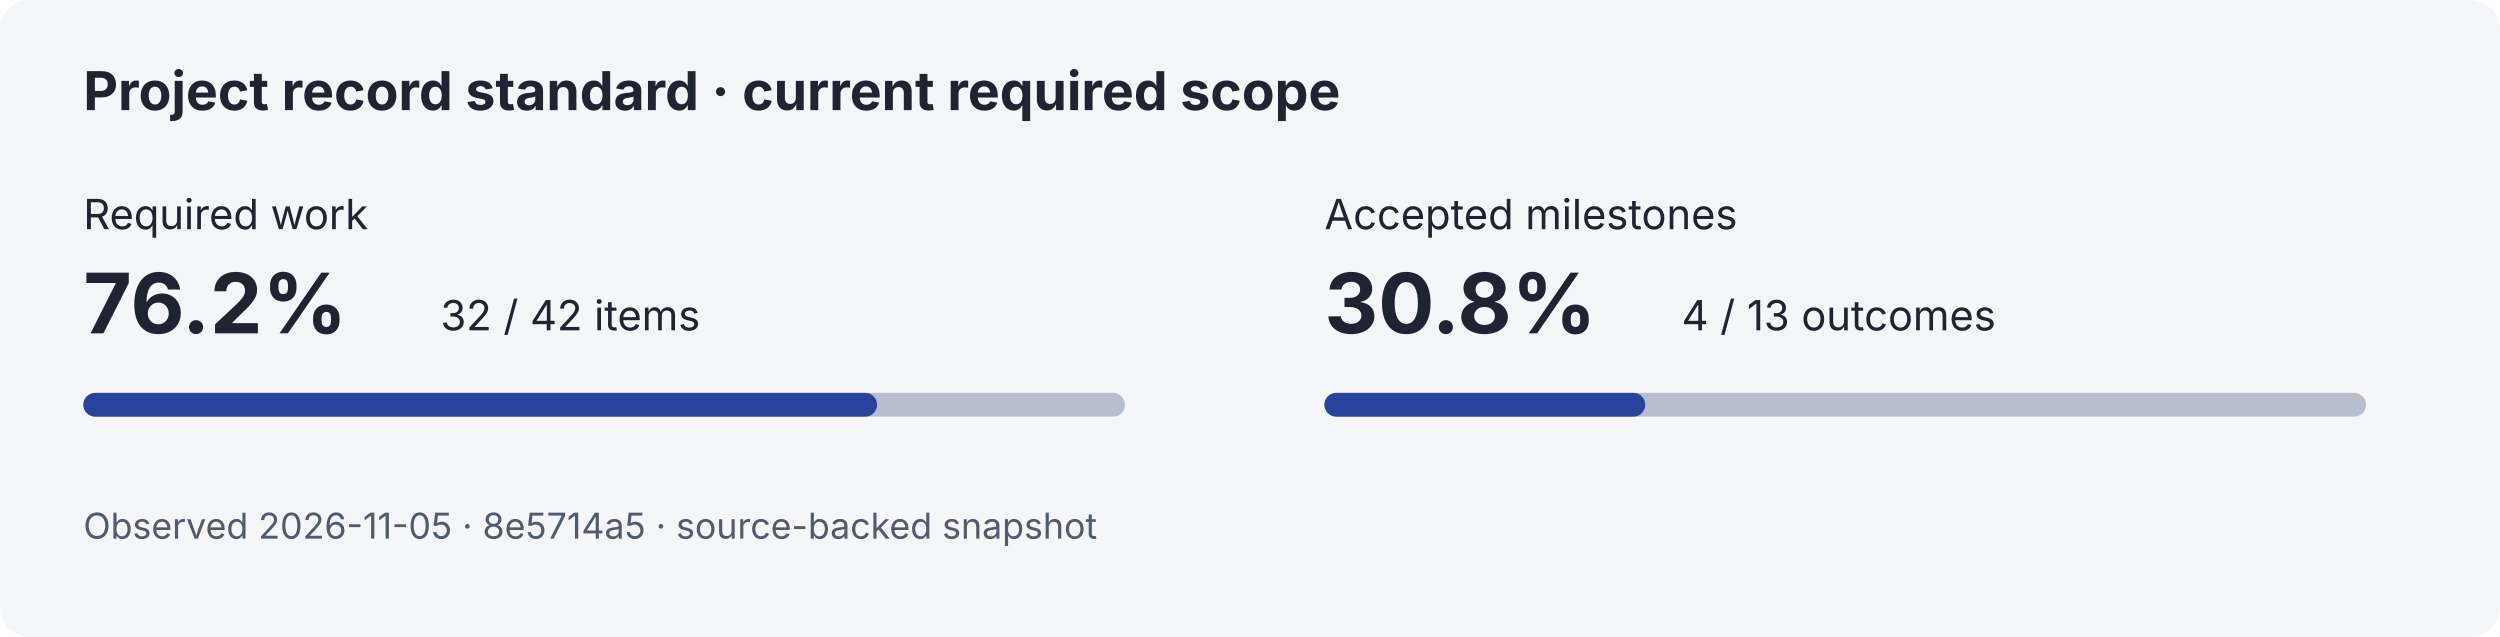
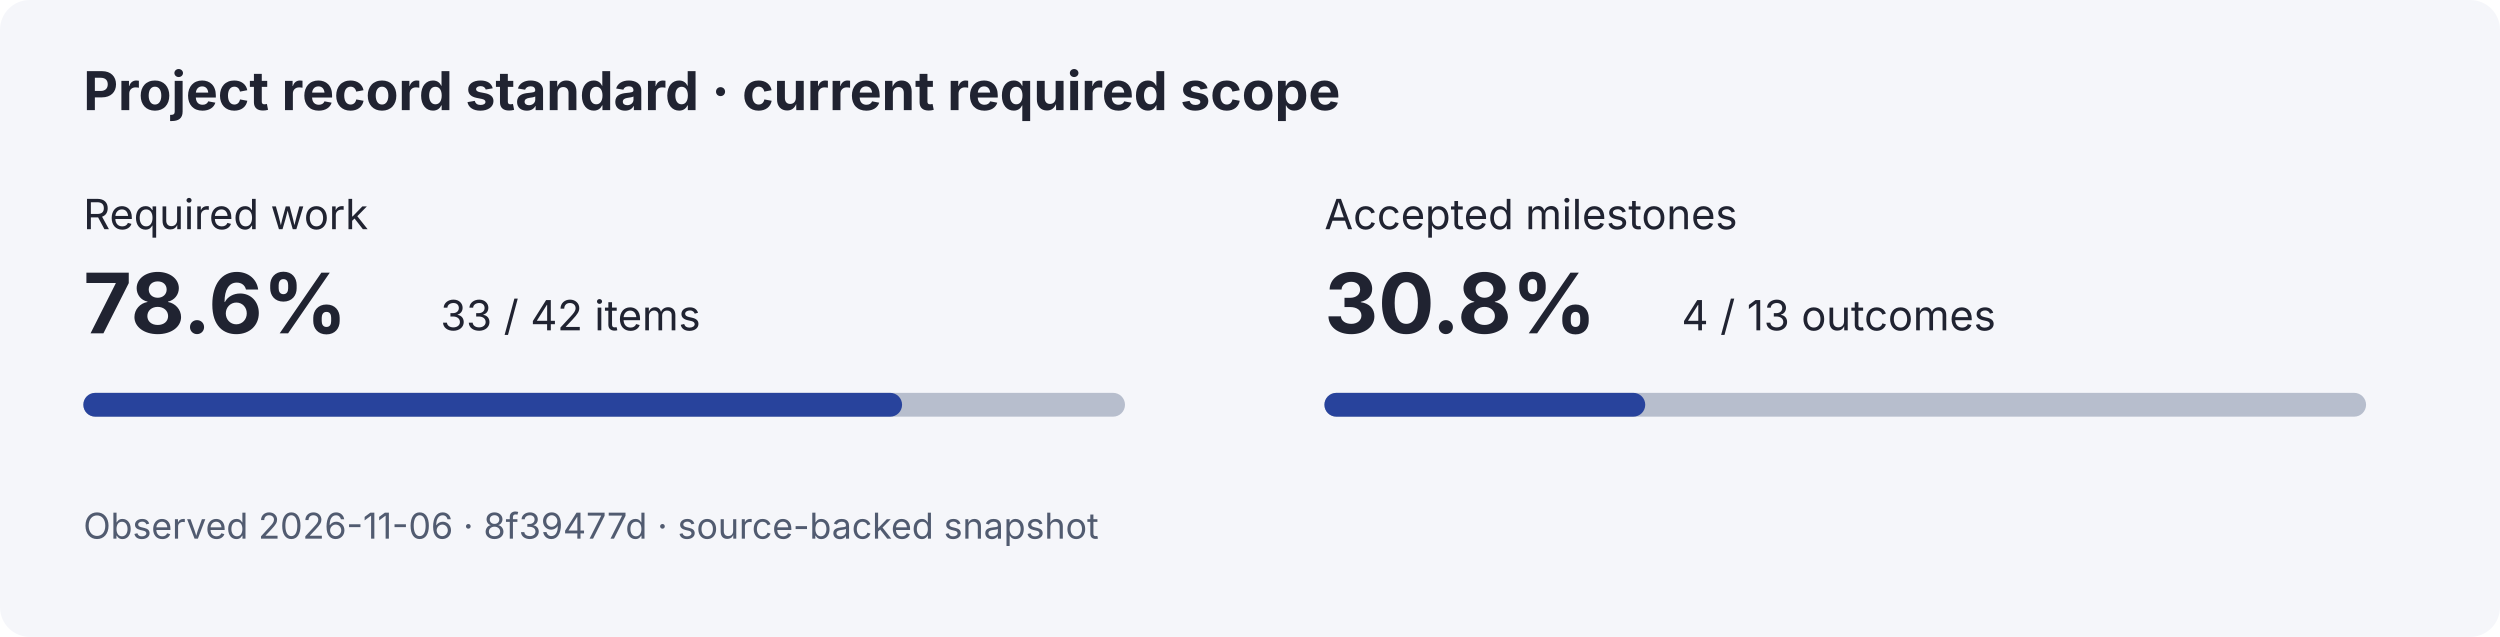
<svg xmlns="http://www.w3.org/2000/svg" role="img" aria-labelledby="title desc" viewBox="0 0 840 214">
  <rect width="840" height="214" rx="10" fill="#F5F6FA" />
  <g font-family="system-ui, -apple-system, sans-serif" fill="#202331">
    <text x="28" y="37" font-size="18" font-weight="700">Project record standard · current required scope</text>
    <text x="28" y="77" font-size="14">Required work</text>
-     <text x="28" y="112" font-size="28" font-weight="700">76.2%</text>
-     <text x="148" y="111" font-size="14">32 / 42 items</text>
+     <text x="28" y="112" font-size="28" font-weight="700">78.6%</text>
+     <text x="148" y="111" font-size="14">33 / 42 items</text>
    <rect x="28" y="132" width="350" height="8" rx="4" fill="#B7BECD" />
-     <rect x="28" y="132" width="266.70" height="8" rx="4" fill="#28439C" />
+     <rect x="28" y="132" width="275.10" height="8" rx="4" fill="#28439C" />
    <text x="445" y="77" font-size="14">Accepted milestones</text>
    <text x="445" y="112" font-size="28" font-weight="700">30.8%</text>
    <text x="565" y="111" font-size="14">4 / 13 outcomes</text>
    <rect x="445" y="132" width="350" height="8" rx="4" fill="#B7BECD" />
    <rect x="445" y="132" width="107.80" height="8" rx="4" fill="#28439C" />
-     <text x="28" y="181" font-size="12" fill="#515B70">Observed 2026-11-05 · 8e5714a5 · source-backed snapshot</text>
+     <text x="28" y="181" font-size="12" fill="#515B70">Observed 2026-11-06 · 8f39477d · source-backed snapshot</text>
  </g>
</svg>
